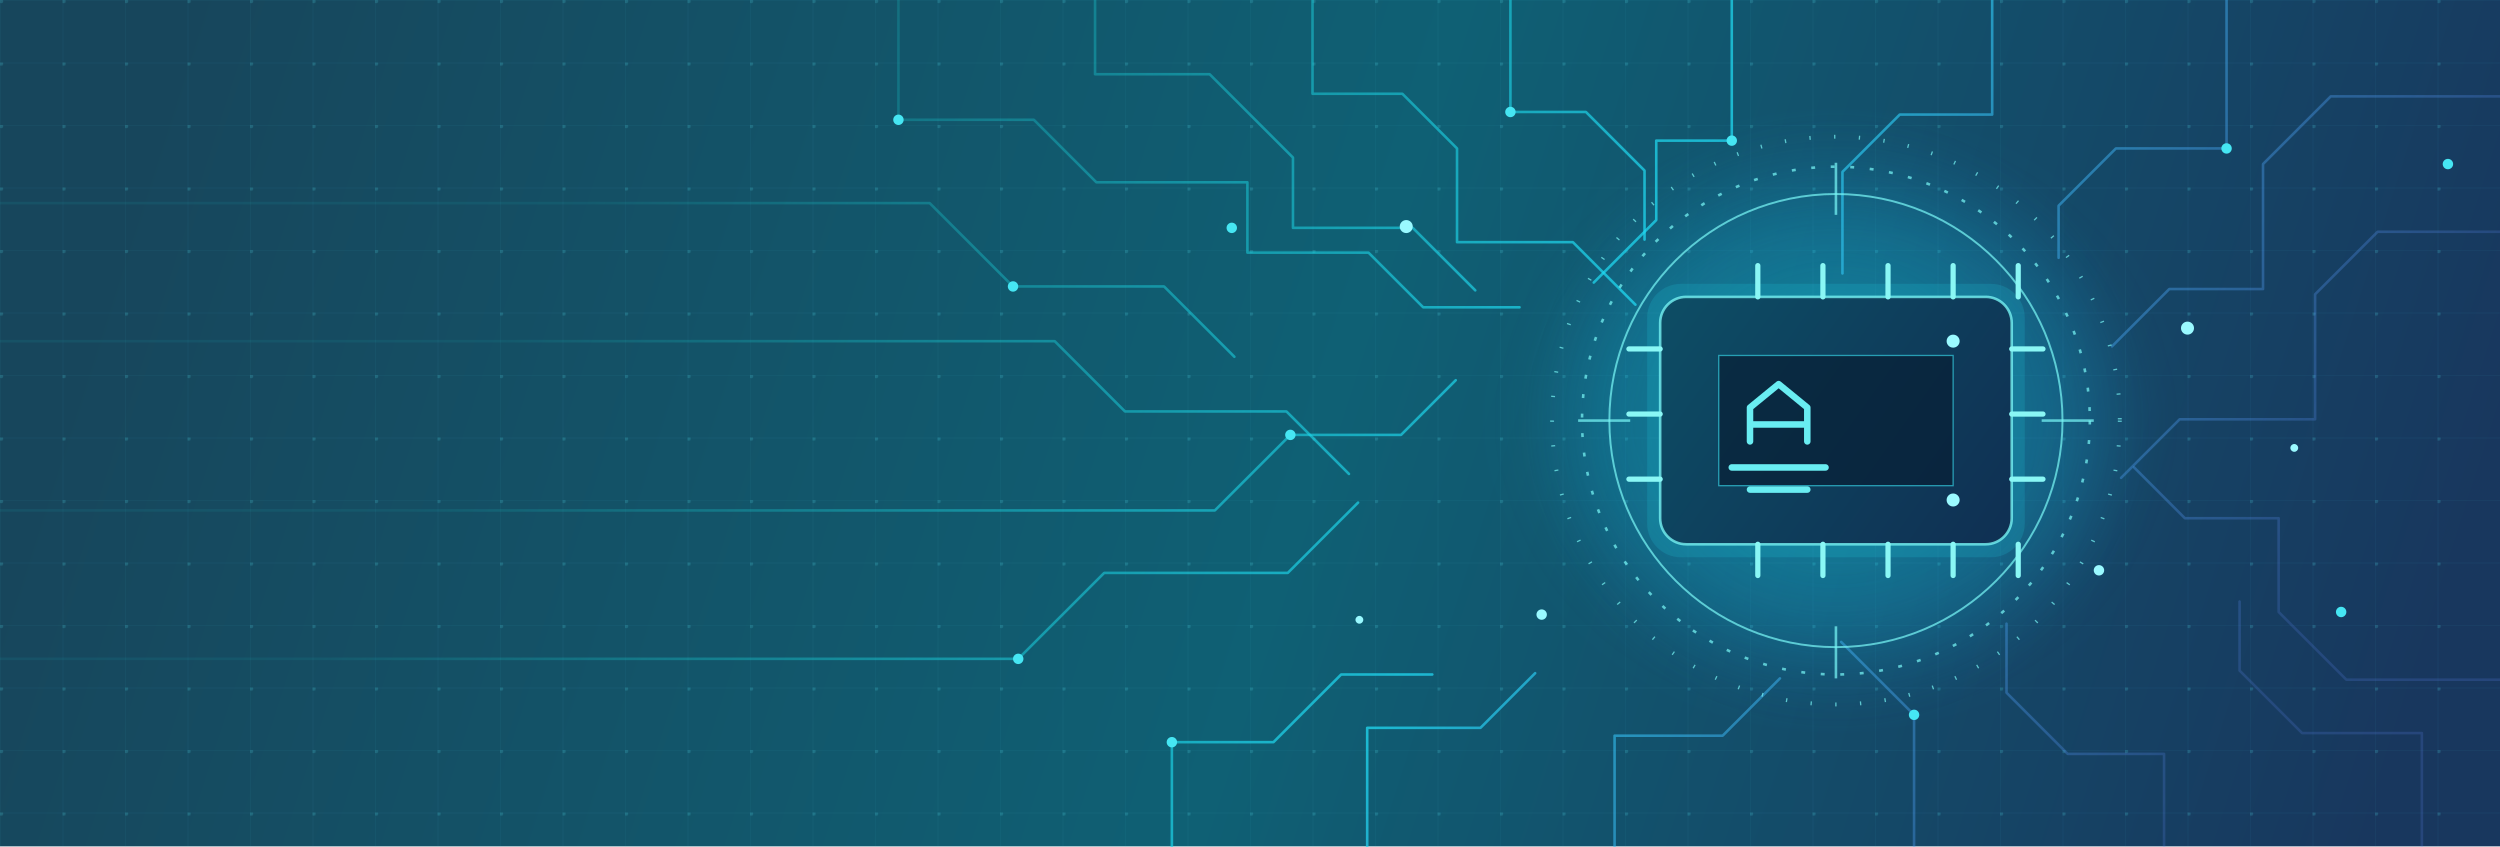
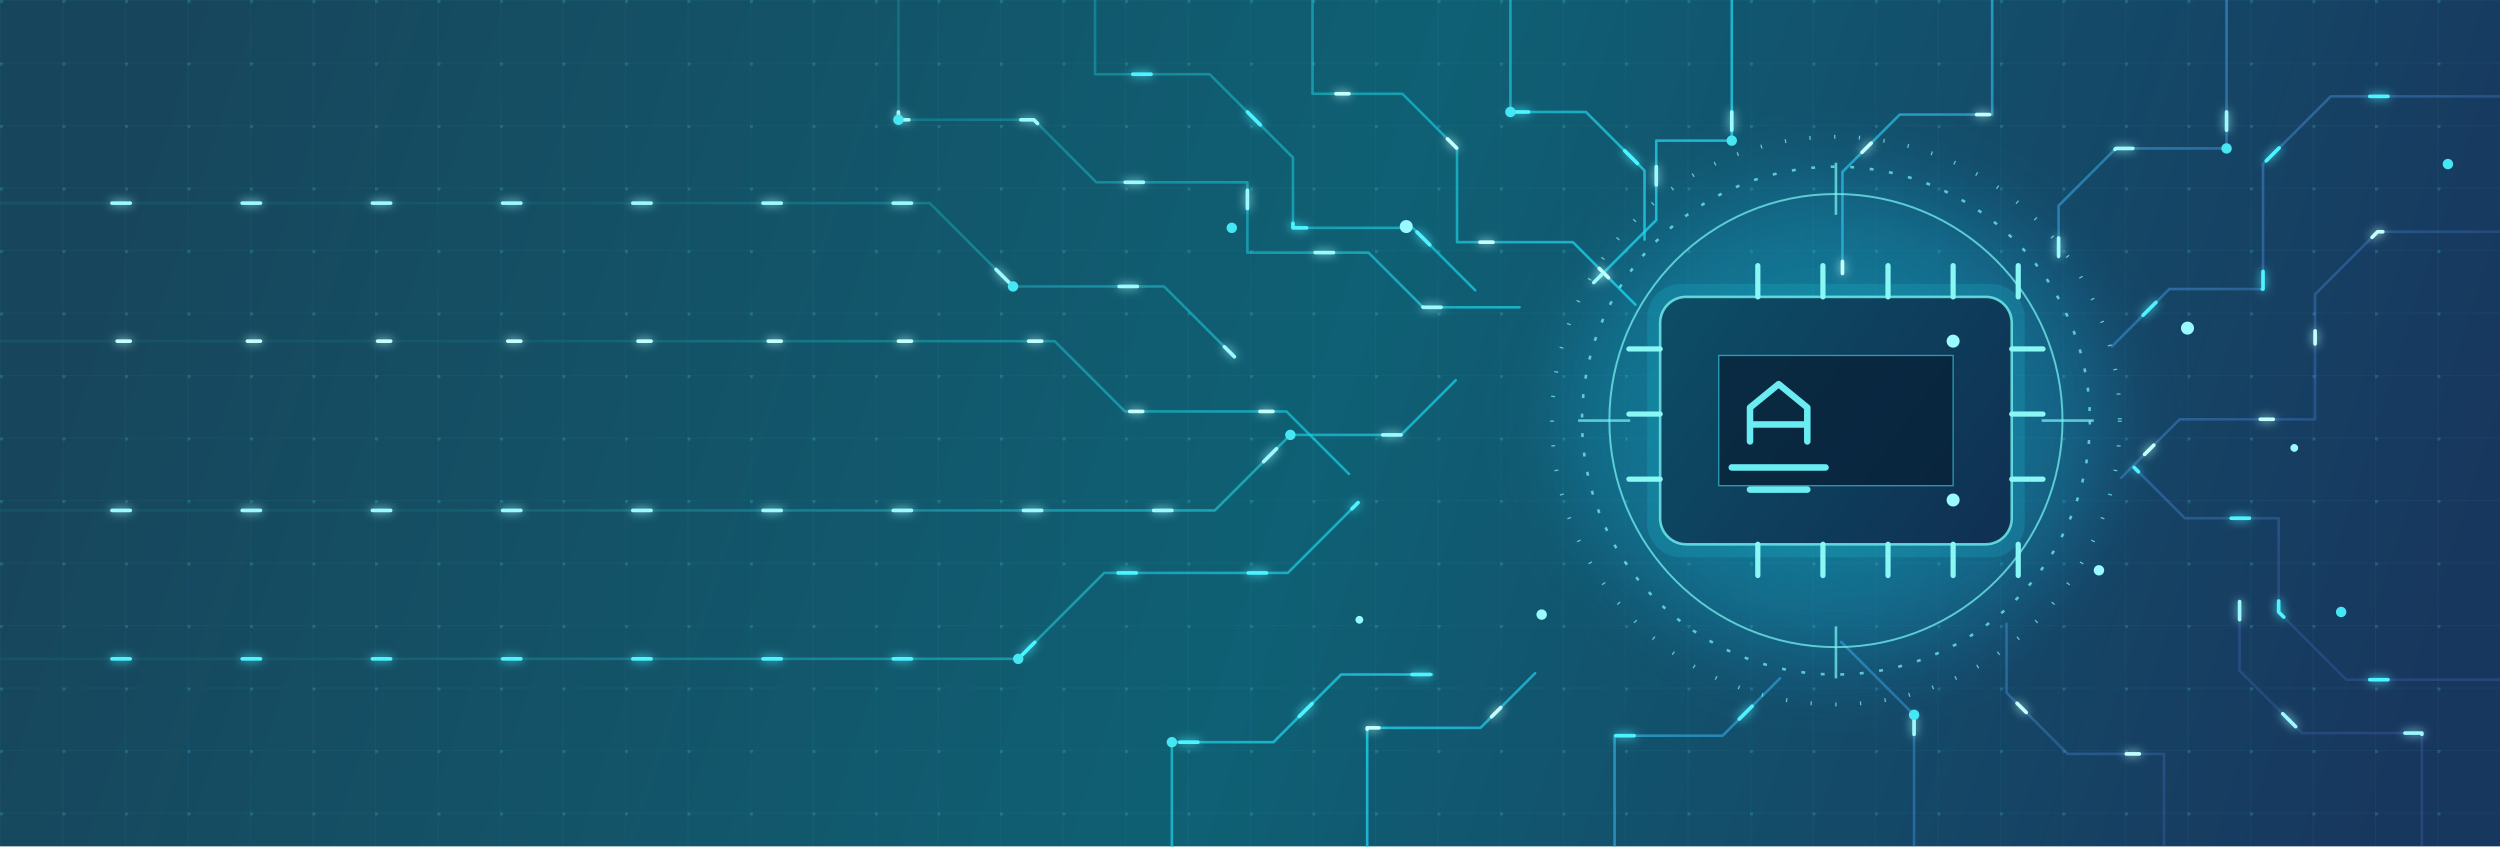
<svg xmlns="http://www.w3.org/2000/svg" width="1920" height="650" viewBox="0 0 1920 650" fill="none">
  <defs>
    <linearGradient id="background" x1="120" y1="70" x2="1830" y2="620" gradientUnits="userSpaceOnUse">
      <stop stop-color="#17465C" />
      <stop offset=".52" stop-color="#0F6074" />
      <stop offset="1" stop-color="#18375E" />
    </linearGradient>
    <linearGradient id="circuit" x1="540" y1="0" x2="1660" y2="650" gradientUnits="userSpaceOnUse">
      <stop stop-color="#14D6D1" stop-opacity=".08" />
      <stop offset=".56" stop-color="#20D9F2" stop-opacity=".75" />
      <stop offset="1" stop-color="#668CFF" stop-opacity=".18" />
    </linearGradient>
    <radialGradient id="core" cx="0" cy="0" r="1" gradientTransform="matrix(0 240 -240 0 1410 323)" gradientUnits="userSpaceOnUse">
      <stop stop-color="#31E9E3" stop-opacity=".3" />
      <stop offset=".44" stop-color="#11BFE0" stop-opacity=".16" />
      <stop offset="1" stop-color="#1673D5" stop-opacity="0" />
    </radialGradient>
    <linearGradient id="chip" x1="1230" y1="205" x2="1580" y2="455" gradientUnits="userSpaceOnUse">
      <stop stop-color="#0C5268" />
      <stop offset="1" stop-color="#102B50" />
    </linearGradient>
    <pattern id="grid" width="48" height="48" patternUnits="userSpaceOnUse">
      <path d="M48 0H0V48" stroke="#54D5E5" stroke-opacity=".07" />
      <circle cx="1" cy="1" r="1.5" fill="#54D5E5" fill-opacity=".2" />
    </pattern>
    <filter id="glow" x="1020" y="0" width="800" height="650" color-interpolation-filters="sRGB" filterUnits="userSpaceOnUse">
      <feGaussianBlur stdDeviation="30" />
    </filter>
+     <filter id="energy-glow" x="0" y="0" width="1920" height="650" color-interpolation-filters="sRGB" filterUnits="userSpaceOnUse">
+       <feGaussianBlur stdDeviation="3.5" result="blur" />
+       <feMerge>
+         <feMergeNode in="blur" />
+         <feMergeNode in="SourceGraphic" />
+       </feMerge>
+     </filter>
  </defs>
+   <style>
+     .energy-line {
+       stroke: #9CFAFF;
+       stroke-width: 2.8;
+       stroke-linecap: round;
+       stroke-linejoin: round;
+       stroke-dasharray: 14 86;
+       stroke-dashoffset: 14;
+       animation: energy-flow 3.2s linear infinite;
+     }
+ 
+     .energy-line:nth-child(2n) {
+       stroke: #4DF3FF;
+       animation-duration: 2.7s;
+     }
+ 
+     .energy-line:nth-child(3n) {
+       stroke: #C2FFFF;
+       stroke-dasharray: 10 90;
+       stroke-dashoffset: 10;
+       animation-duration: 3.8s;
+     }
+ 
+     .energy-line:nth-child(1)  { animation-delay: -0.4s; }
+     .energy-line:nth-child(2)  { animation-delay: -1.9s; }
+     .energy-line:nth-child(3)  { animation-delay: -0.9s; }
+     .energy-line:nth-child(4)  { animation-delay: -2.6s; }
+     .energy-line:nth-child(5)  { animation-delay: -1.2s; }
+     .energy-line:nth-child(6)  { animation-delay: -2.1s; }
+     .energy-line:nth-child(7)  { animation-delay: -0.2s; }
+     .energy-line:nth-child(8)  { animation-delay: -1.5s; }
+     .energy-line:nth-child(9)  { animation-delay: -2.9s; }
+     .energy-line:nth-child(10) { animation-delay: -0.7s; }
+     .energy-line:nth-child(11) { animation-delay: -2.3s; }
+     .energy-line:nth-child(12) { animation-delay: -1.1s; }
+     .energy-line:nth-child(13) { animation-delay: -3.1s; }
+     .energy-line:nth-child(14) { animation-delay: -0.6s; }
+     .energy-line:nth-child(15) { animation-delay: -1.7s; }
+     .energy-line:nth-child(16) { animation-delay: -2.5s; }
+     .energy-line:nth-child(17) { animation-delay: -0.3s; }
+     .energy-line:nth-child(18) { animation-delay: -1.4s; }
+     .energy-line:nth-child(19) { animation-delay: -2.8s; }
+     .energy-line:nth-child(20) { animation-delay: -1.0s; }
+ 
+     .core-pulse {
+       transform-origin: 1410px 323px;
+       animation: core-breathe 3.4s ease-in-out infinite alternate;
+     }
+ 
+     .ring-cw {
+       transform-origin: 1410px 323px;
+       animation: spin-cw 32s linear infinite;
+     }
+ 
+     .ring-ccw {
+       transform-origin: 1410px 323px;
+       animation: spin-ccw 44s linear infinite;
+     }
+ 
+     .chip-aura {
+       animation: aura-pulse 2.8s ease-in-out infinite alternate;
+     }
+ 
+     .chip-led {
+       animation: led-pulse 1.8s ease-in-out infinite alternate;
+     }
+ 
+     .chip-led--delayed {
+       animation-delay: -0.9s;
+     }
+ 
+     @keyframes energy-flow {
+       0% {
+         stroke-dashoffset: 14;
+         opacity: 0;
+       }
+       10% {
+         opacity: 0.95;
+       }
+       82% {
+         opacity: 0.95;
+       }
+       96%, 100% {
+         stroke-dashoffset: -100;
+         opacity: 0;
+       }
+     }
+ 
+     @keyframes core-breathe {
+       from {
+         transform: scale(0.96);
+         opacity: 0.78;
+       }
+       to {
+         transform: scale(1.06);
+         opacity: 1;
+       }
+     }
+ 
+     @keyframes spin-cw {
+       from { transform: rotate(0deg); }
+       to   { transform: rotate(360deg); }
+     }
+ 
+     @keyframes spin-ccw {
+       from { transform: rotate(360deg); }
+       to   { transform: rotate(0deg); }
+     }
+ 
+     @keyframes aura-pulse {
+       from { fill-opacity: 0.12; }
+       to   { fill-opacity: 0.28; }
+     }
+ 
+     @keyframes led-pulse {
+       from { opacity: 0.45; }
+       to   { opacity: 1; }
+     }
+ 
+     @media (prefers-reduced-motion: reduce) {
+       .energy-line,
+       .core-pulse,
+       .ring-cw,
+       .ring-ccw,
+       .chip-aura,
+       .chip-led {
+         animation: none;
+       }
+       .energy-line {
+         opacity: 0;
+       }
+     }
+   </style>
  <path fill="url(#background)" d="M0 0h1920v650H0z" />
  <path fill="url(#grid)" d="M0 0h1920v650H0z" />
-   <ellipse cx="1410" cy="323" fill="#14C8E8" fill-opacity=".2" filter="url(#glow)" rx="210" ry="180" />
-   <circle cx="1410" cy="323" r="240" fill="url(#core)" />
+   <ellipse class="core-pulse" cx="1410" cy="323" fill="#14C8E8" fill-opacity=".2" filter="url(#glow)" rx="210" ry="180" />
+   <circle class="core-pulse" cx="1410" cy="323" r="240" fill="url(#core)" />
  <g stroke="url(#circuit)" stroke-linecap="round" stroke-linejoin="round" stroke-width="2">
    <path d="M690 0v92h104l48 48h116v54h93l42 42h74" />
    <path d="M841 0v57h88l64 64v54h92l48 48" />
    <path d="M1008 0v72h69l42 42v72h89l48 48" />
    <path d="M1160 0v86h58l45 45v53" />
    <path d="M1330 0v108h-58v61l-48 48" />
    <path d="M1530 0v88h-71l-44 44v78" />
    <path d="M1710 0v114h-85l-44 44v40" />
    <path d="M1920 74h-130l-52 52v96h-72l-44 44" />
    <path d="M1920 178h-94l-48 48v96h-104l-45 45" />
    <path d="M1920 522h-118l-52-52v-72h-72l-39-39" />
    <path d="M1860 650v-87h-92l-48-48v-53" />
    <path d="M1662 650v-71h-74l-47-47v-53" />
    <path d="M1470 650v-101l-56-56" />
    <path d="M1240 650v-85h83l44-44" />
    <path d="M1050 650v-91h87l42-42" />
    <path d="M900 650v-80h78l52-52h70" />
    <path d="M0 156h714l64 64h116l54 54" />
    <path d="M0 262h810l54 54h124l48 48" />
    <path d="M0 392h933l58-58h85l42-42" />
    <path d="M0 506h782l66-66h141l54-54" />
  </g>
+   <g filter="url(#energy-glow)">
+     <path class="energy-line" pathLength="100" d="M690 0v92h104l48 48h116v54h93l42 42h74" />
+     <path class="energy-line" pathLength="100" d="M841 0v57h88l64 64v54h92l48 48" />
+     <path class="energy-line" pathLength="100" d="M1008 0v72h69l42 42v72h89l48 48" />
+     <path class="energy-line" pathLength="100" d="M1160 0v86h58l45 45v53" />
+     <path class="energy-line" pathLength="100" d="M1330 0v108h-58v61l-48 48" />
+     <path class="energy-line" pathLength="100" d="M1530 0v88h-71l-44 44v78" />
+     <path class="energy-line" pathLength="100" d="M1710 0v114h-85l-44 44v40" />
+     <path class="energy-line" pathLength="100" d="M1920 74h-130l-52 52v96h-72l-44 44" />
+     <path class="energy-line" pathLength="100" d="M1920 178h-94l-48 48v96h-104l-45 45" />
+     <path class="energy-line" pathLength="100" d="M1920 522h-118l-52-52v-72h-72l-39-39" />
+     <path class="energy-line" pathLength="100" d="M1860 650v-87h-92l-48-48v-53" />
+     <path class="energy-line" pathLength="100" d="M1662 650v-71h-74l-47-47v-53" />
+     <path class="energy-line" pathLength="100" d="M1470 650v-101l-56-56" />
+     <path class="energy-line" pathLength="100" d="M1240 650v-85h83l44-44" />
+     <path class="energy-line" pathLength="100" d="M1050 650v-91h87l42-42" />
+     <path class="energy-line" pathLength="100" d="M900 650v-80h78l52-52h70" />
+     <path class="energy-line" pathLength="100" d="M0 156h714l64 64h116l54 54" />
+     <path class="energy-line" pathLength="100" d="M0 262h810l54 54h124l48 48" />
+     <path class="energy-line" pathLength="100" d="M0 392h933l58-58h85l42-42" />
+     <path class="energy-line" pathLength="100" d="M0 506h782l66-66h141l54-54" />
+   </g>
  <g fill="#46E6F3">
    <circle cx="690" cy="92" r="4" />
    <circle cx="946" cy="175" r="4" />
    <circle cx="1160" cy="86" r="4" />
    <circle cx="1330" cy="108" r="4" />
    <circle cx="1710" cy="114" r="4" />
    <circle cx="1798" cy="470" r="4" />
    <circle cx="1470" cy="549" r="4" />
    <circle cx="900" cy="570" r="4" />
    <circle cx="778" cy="220" r="4" />
    <circle cx="991" cy="334" r="4" />
    <circle cx="782" cy="506" r="4" />
    <circle cx="1880" cy="126" r="4" />
  </g>
  <g stroke="#77F5F5" stroke-opacity=".72">
    <circle cx="1410" cy="323" r="174" stroke-width="1.5" />
-     <circle cx="1410" cy="323" r="195" stroke-dasharray="3 12" stroke-width="2" />
-     <circle cx="1410" cy="323" r="218" stroke-dasharray="1 18" stroke-width="3" />
+     <circle class="ring-cw" cx="1410" cy="323" r="195" stroke-dasharray="3 12" stroke-width="2" />
+     <circle class="ring-ccw" cx="1410" cy="323" r="218" stroke-dasharray="1 18" stroke-width="3" />
    <path d="M1410 125v40m0 316v40m198-198h-40m-316 0h-40" stroke-width="2" />
  </g>
  <g>
-     <rect x="1265" y="218" width="290" height="210" rx="26" fill="#21D9E7" fill-opacity=".16" />
+     <rect class="chip-aura" x="1265" y="218" width="290" height="210" rx="26" fill="#21D9E7" fill-opacity=".16" />
    <rect x="1275" y="228" width="270" height="190" rx="20" fill="url(#chip)" stroke="#77F5F5" stroke-opacity=".78" stroke-width="2" />
    <path d="M1320 273h180v100h-180z" fill="#071C32" fill-opacity=".65" stroke="#37D8E9" stroke-opacity=".65" />
    <path d="M1344 339v-26l22-18 22 18v26m-44-13h44m-58 33h72m-58 17h44" stroke="#69EDF2" stroke-linecap="round" stroke-linejoin="round" stroke-width="5" />
    <path d="M1350 204v24m50-24v24m50-24v24m50-24v24m50-24v24M1350 418v24m50-24v24m50-24v24m50-24v24m50-24v24M1251 268h24m-24 50h24m-24 50h24m270-100h24m-24 50h24m-24 50h24" stroke="#8AF7F5" stroke-linecap="round" stroke-width="4" />
-     <circle cx="1500" cy="262" r="5" fill="#9BFAFF" />
-     <circle cx="1500" cy="384" r="5" fill="#9BFAFF" />
+     <circle class="chip-led" cx="1500" cy="262" r="5" fill="#9BFAFF" />
+     <circle class="chip-led chip-led--delayed" cx="1500" cy="384" r="5" fill="#9BFAFF" />
  </g>
  <g fill="#9AF9FF">
    <circle cx="1080" cy="174" r="5" />
    <circle cx="1680" cy="252" r="5" />
    <circle cx="1184" cy="472" r="4" />
    <circle cx="1612" cy="438" r="4" />
    <circle cx="1762" cy="344" r="3" />
    <circle cx="1044" cy="476" r="3" />
  </g>
</svg>
